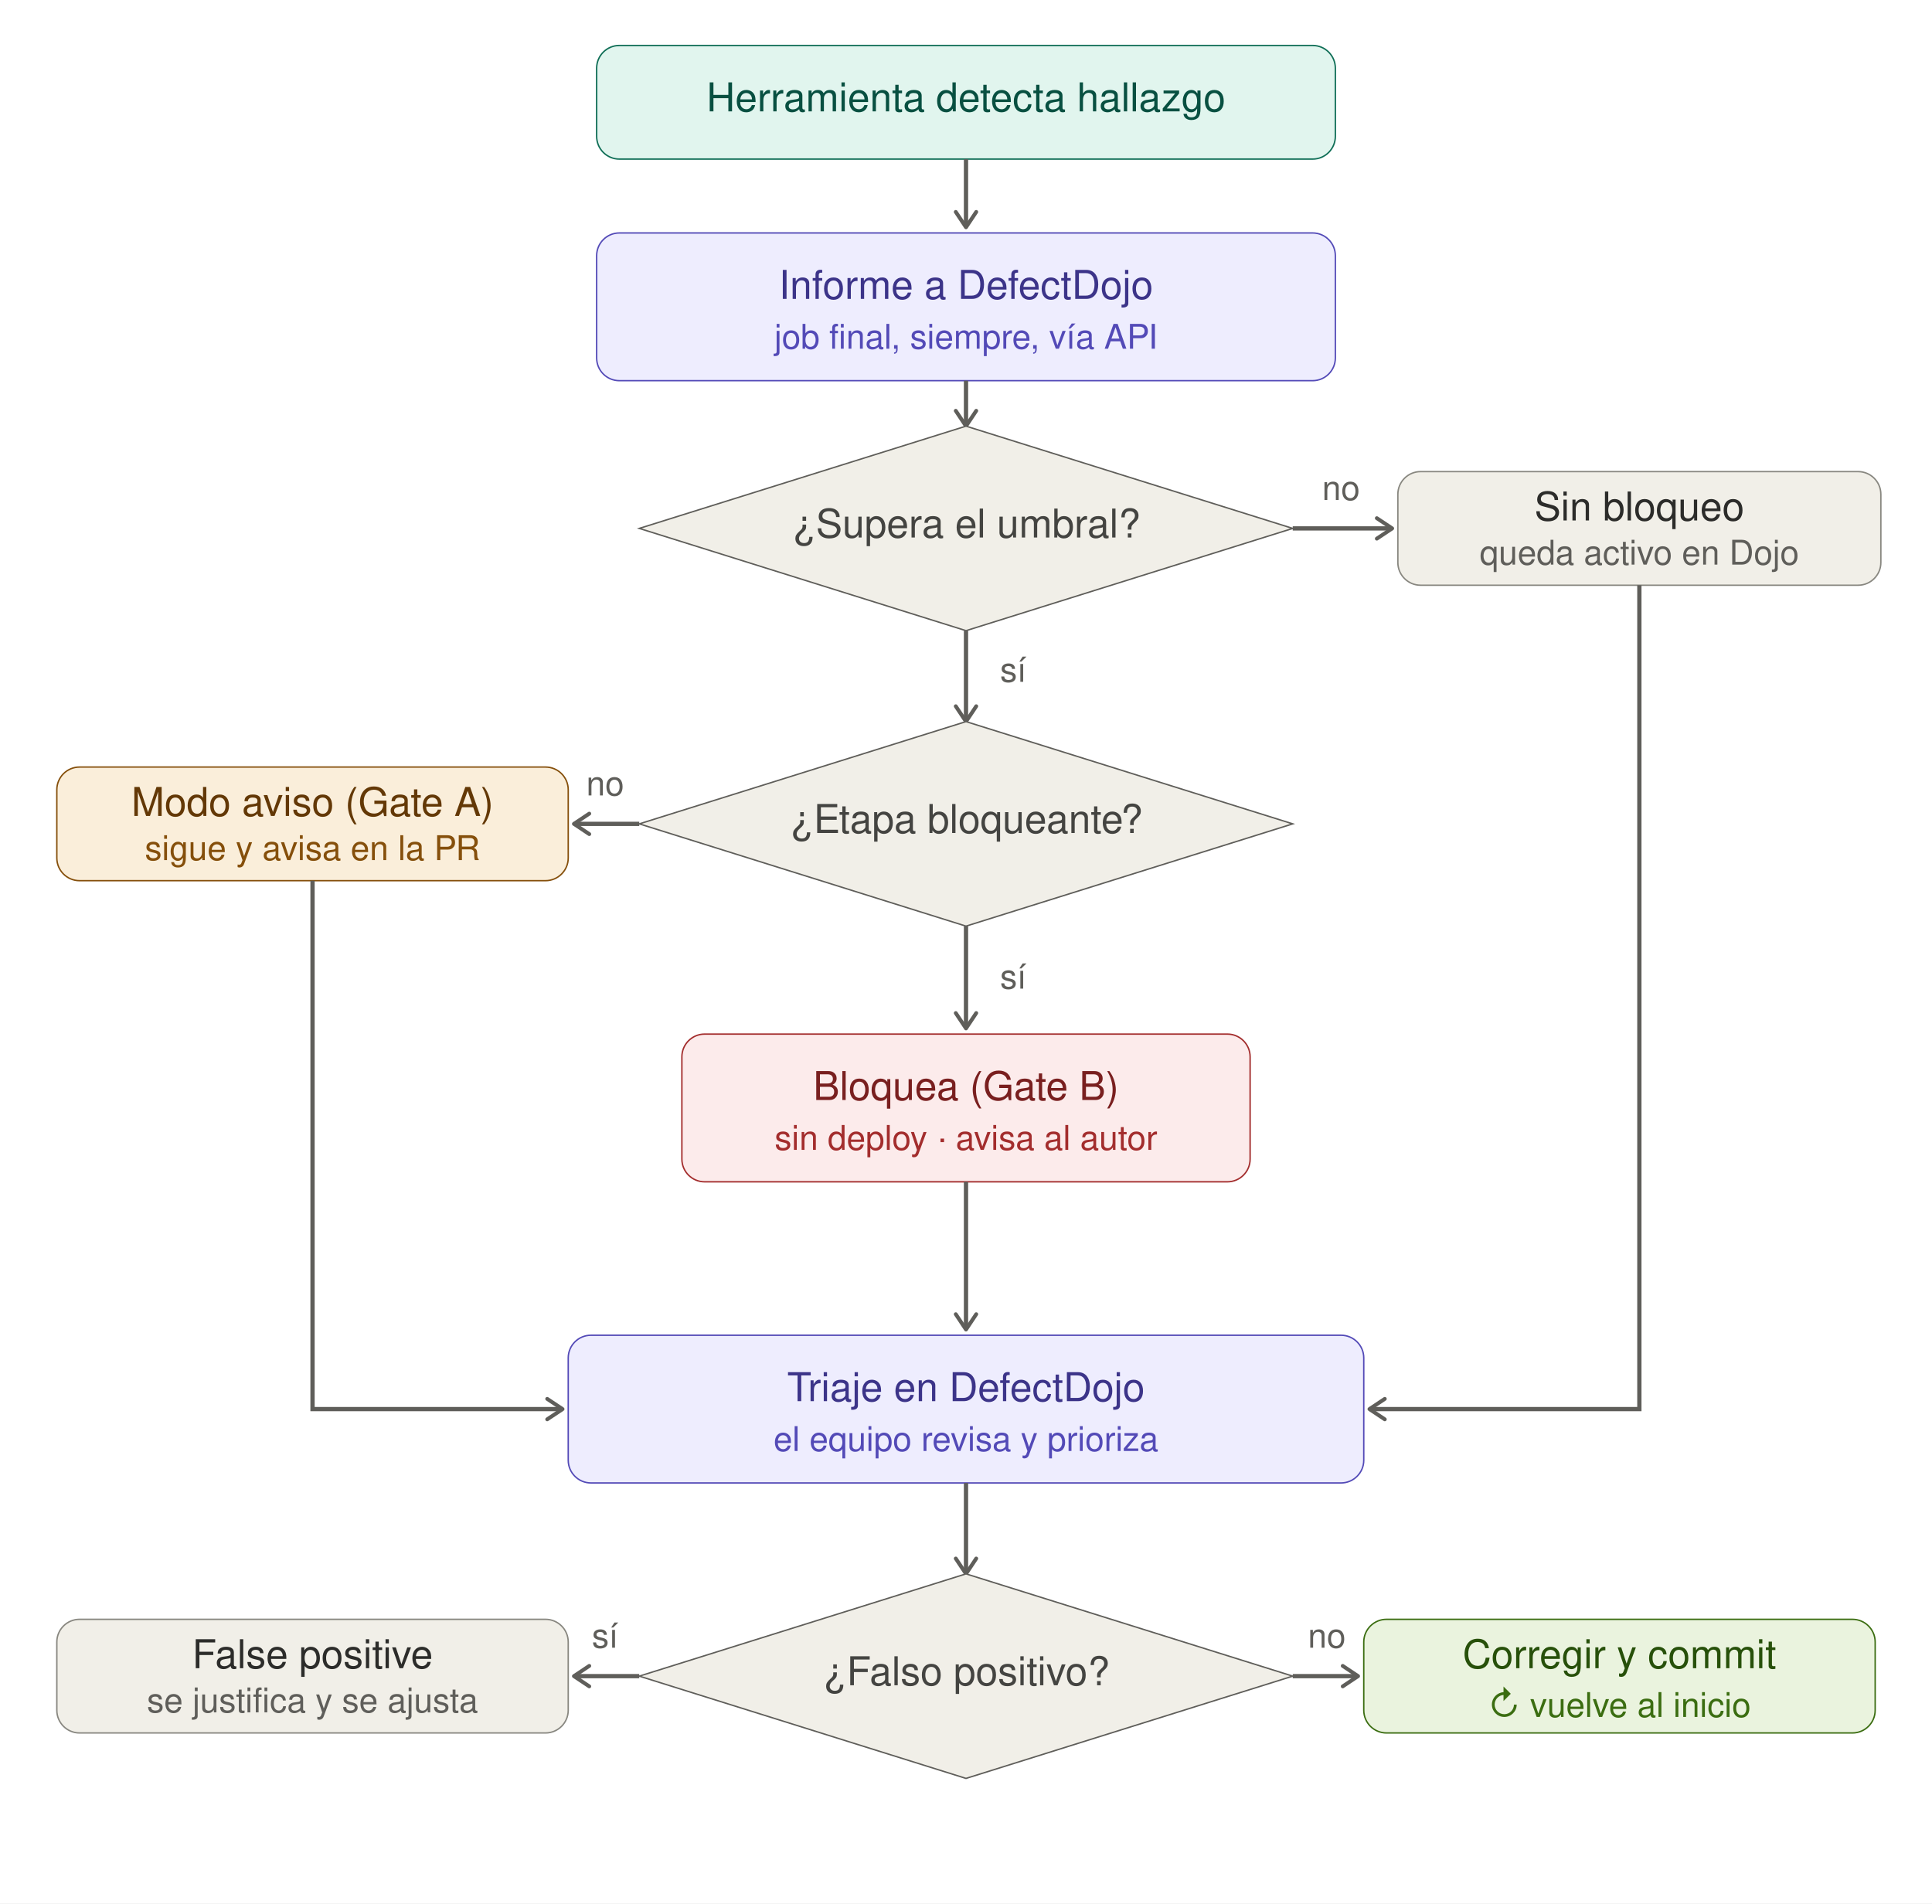
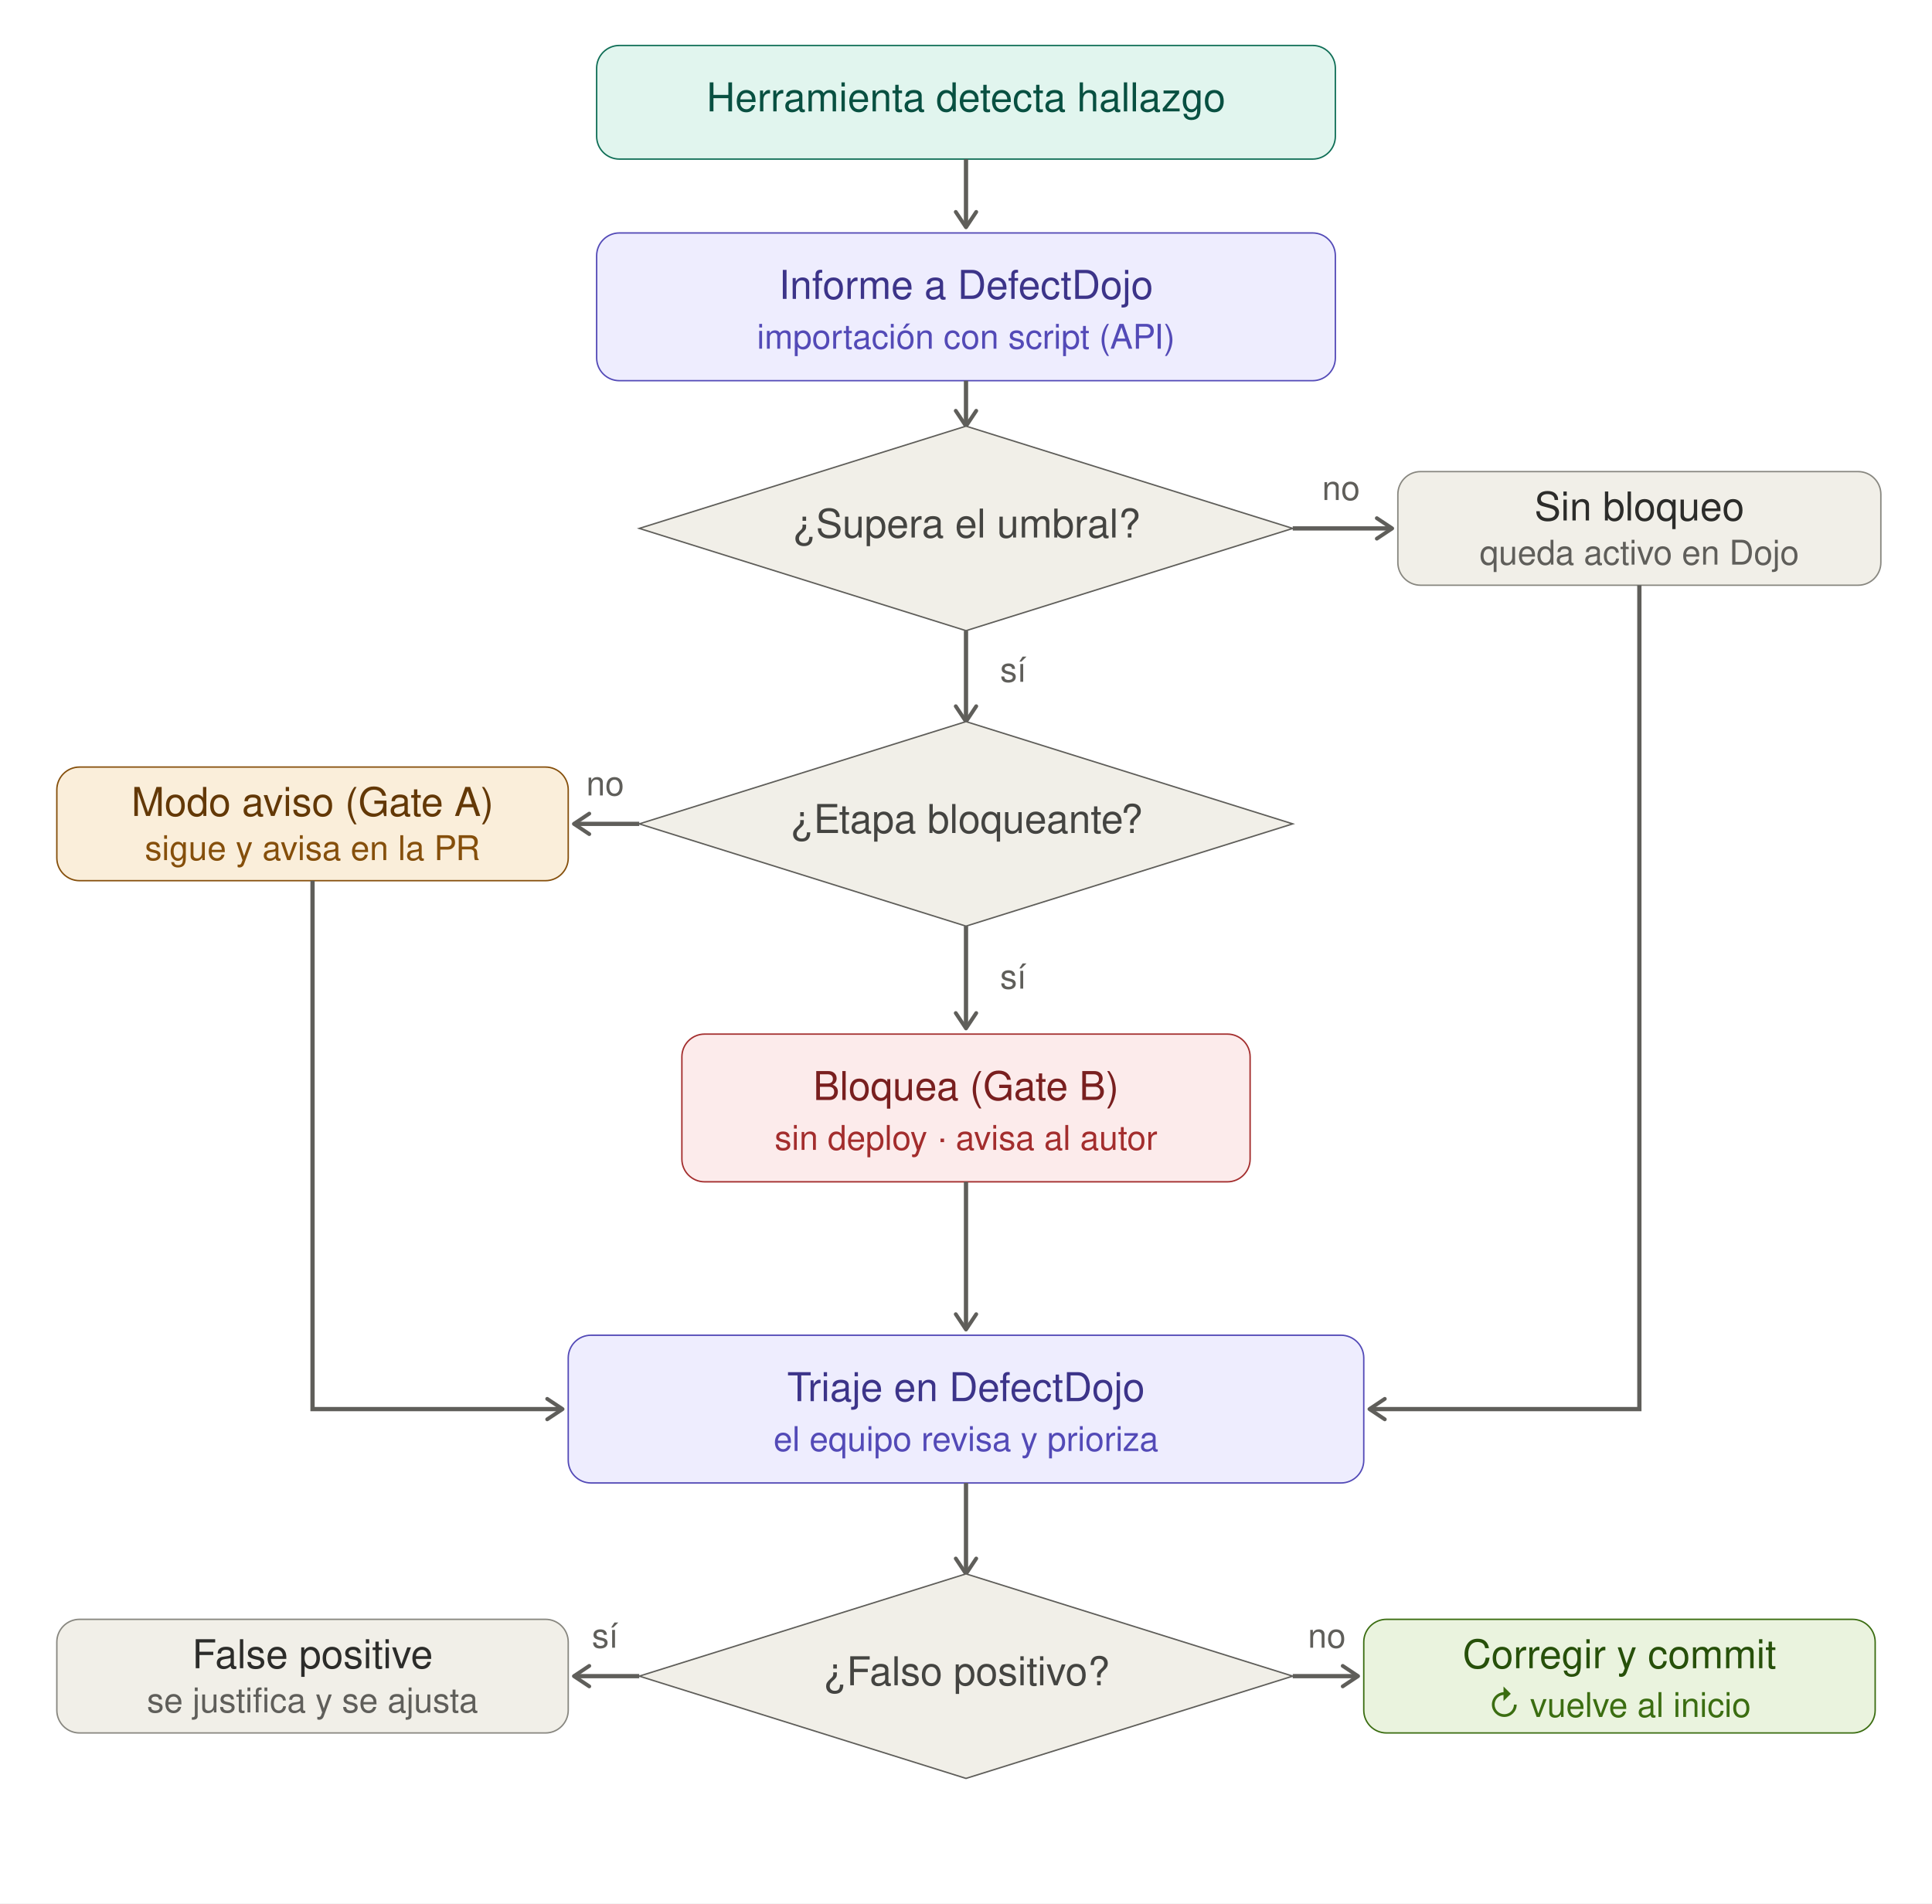
<svg xmlns="http://www.w3.org/2000/svg" width="1020" height="1005" viewBox="0 0 680 670" role="img">
  <style>
text{font-family:-apple-system,"Segoe UI",Helvetica,Arial,sans-serif}
.ts{font-size:12px;fill:#5F5E5A}
.th{font-size:14px;font-weight:500;fill:#2C2C2A}
.box&gt;rect{fill:#F1EFE8;stroke:#888780}
.arr{stroke:#5F5E5A;stroke-width:1.5;fill:none}
.c-gray&gt;polygon{fill:#F1EFE8;stroke:#5F5E5A}.c-gray .th{fill:#444441}
.c-teal&gt;rect{fill:#E1F5EE;stroke:#0F6E56}.c-teal .th{fill:#085041}.c-teal .ts{fill:#0F6E56}
.c-amber&gt;rect{fill:#FAEEDA;stroke:#854F0B}.c-amber .th{fill:#633806}.c-amber .ts{fill:#854F0B}
.c-red&gt;rect{fill:#FCEBEB;stroke:#A32D2D}.c-red .th{fill:#791F1F}.c-red .ts{fill:#A32D2D}
.c-purple&gt;rect{fill:#EEEDFE;stroke:#534AB7}.c-purple .th{fill:#3C3489}.c-purple .ts{fill:#534AB7}
.c-green&gt;rect{fill:#EAF3DE;stroke:#3B6D11}.c-green .th{fill:#27500A}.c-green .ts{fill:#3B6D11}
</style>
  <defs>
    <marker id="arrow" viewBox="0 0 10 10" refX="8" refY="5" markerWidth="6" markerHeight="6" orient="auto-start-reverse">
      <path d="M2 1L8 5L2 9" fill="none" stroke="#5F5E5A" stroke-width="1.5" stroke-linecap="round" stroke-linejoin="round" />
    </marker>
  </defs>
  <rect width="680" height="670" fill="#FFFFFF" />
  <g class="c-teal">
    <rect x="210" y="16" width="260" height="40" rx="8" stroke-width="0.5" />
    <text class="th" x="340" y="36" text-anchor="middle" dominant-baseline="central">Herramienta detecta hallazgo</text>
  </g>
  <line x1="340" y1="56" x2="340" y2="80" class="arr" marker-end="url(#arrow)" />
  <g class="c-purple">
    <rect x="210" y="82" width="260" height="52" rx="8" stroke-width="0.5" />
    <text class="th" x="340" y="102" text-anchor="middle" dominant-baseline="central">Informe a DefectDojo</text>
-     <text class="ts" x="340" y="120" text-anchor="middle" dominant-baseline="central">job final, siempre, vía API</text>
+     <text class="ts" x="340" y="120" text-anchor="middle" dominant-baseline="central">importación con script (API)</text>
  </g>
  <line x1="340" y1="134" x2="340" y2="150" class="arr" marker-end="url(#arrow)" />
  <g class="c-gray">
    <polygon points="340,150 455,186 340,222 225,186" stroke-width="0.5" />
    <text class="th" x="340" y="186" text-anchor="middle" dominant-baseline="central">¿Supera el umbral?</text>
  </g>
  <line x1="455" y1="186" x2="490" y2="186" class="arr" marker-end="url(#arrow)" />
  <text class="ts" x="472" y="176" text-anchor="middle">no</text>
  <g class="box">
    <rect x="492" y="166" width="170" height="40" rx="8" stroke-width="0.5" />
    <text class="th" x="577" y="180" text-anchor="middle" dominant-baseline="central">Sin bloqueo</text>
    <text class="ts" x="577" y="196" text-anchor="middle" dominant-baseline="central">queda activo en Dojo</text>
  </g>
  <line x1="340" y1="222" x2="340" y2="254" class="arr" marker-end="url(#arrow)" />
  <text class="ts" x="352" y="240">sí</text>
  <g class="c-gray">
    <polygon points="340,254 455,290 340,326 225,290" stroke-width="0.5" />
    <text class="th" x="340" y="290" text-anchor="middle" dominant-baseline="central">¿Etapa bloqueante?</text>
  </g>
  <line x1="225" y1="290" x2="202" y2="290" class="arr" marker-end="url(#arrow)" />
  <text class="ts" x="213" y="280" text-anchor="middle">no</text>
  <g class="c-amber">
    <rect x="20" y="270" width="180" height="40" rx="8" stroke-width="0.5" />
    <text class="th" x="110" y="284" text-anchor="middle" dominant-baseline="central">Modo aviso (Gate A)</text>
    <text class="ts" x="110" y="300" text-anchor="middle" dominant-baseline="central">sigue y avisa en la PR</text>
  </g>
  <line x1="340" y1="326" x2="340" y2="362" class="arr" marker-end="url(#arrow)" />
  <text class="ts" x="352" y="348">sí</text>
  <g class="c-red">
    <rect x="240" y="364" width="200" height="52" rx="8" stroke-width="0.5" />
    <text class="th" x="340" y="384" text-anchor="middle" dominant-baseline="central">Bloquea (Gate B)</text>
    <text class="ts" x="340" y="402" text-anchor="middle" dominant-baseline="central">sin deploy · avisa al autor</text>
  </g>
  <path d="M110 310 V 496 H 198" class="arr" fill="none" marker-end="url(#arrow)" />
  <path d="M577 206 V 496 H 482" class="arr" fill="none" marker-end="url(#arrow)" />
  <line x1="340" y1="416" x2="340" y2="468" class="arr" marker-end="url(#arrow)" />
  <g class="c-purple">
    <rect x="200" y="470" width="280" height="52" rx="8" stroke-width="0.5" />
    <text class="th" x="340" y="490" text-anchor="middle" dominant-baseline="central">Triaje en DefectDojo</text>
    <text class="ts" x="340" y="508" text-anchor="middle" dominant-baseline="central">el equipo revisa y prioriza</text>
  </g>
  <line x1="340" y1="522" x2="340" y2="554" class="arr" marker-end="url(#arrow)" />
  <g class="c-gray">
    <polygon points="340,554 455,590 340,626 225,590" stroke-width="0.5" />
    <text class="th" x="340" y="590" text-anchor="middle" dominant-baseline="central">¿Falso positivo?</text>
  </g>
  <line x1="225" y1="590" x2="202" y2="590" class="arr" marker-end="url(#arrow)" />
  <text class="ts" x="213" y="580" text-anchor="middle">sí</text>
  <g class="box">
    <rect x="20" y="570" width="180" height="40" rx="8" stroke-width="0.5" />
    <text class="th" x="110" y="584" text-anchor="middle" dominant-baseline="central">False positive</text>
    <text class="ts" x="110" y="600" text-anchor="middle" dominant-baseline="central">se justifica y se ajusta</text>
  </g>
  <line x1="455" y1="590" x2="478" y2="590" class="arr" marker-end="url(#arrow)" />
  <text class="ts" x="467" y="580" text-anchor="middle">no</text>
  <g class="c-green">
    <rect x="480" y="570" width="180" height="40" rx="8" stroke-width="0.5" />
    <text class="th" x="570" y="584" text-anchor="middle" dominant-baseline="central">Corregir y commit</text>
    <text class="ts" x="570" y="600" text-anchor="middle" dominant-baseline="central">↻ vuelve al inicio</text>
  </g>
</svg>
